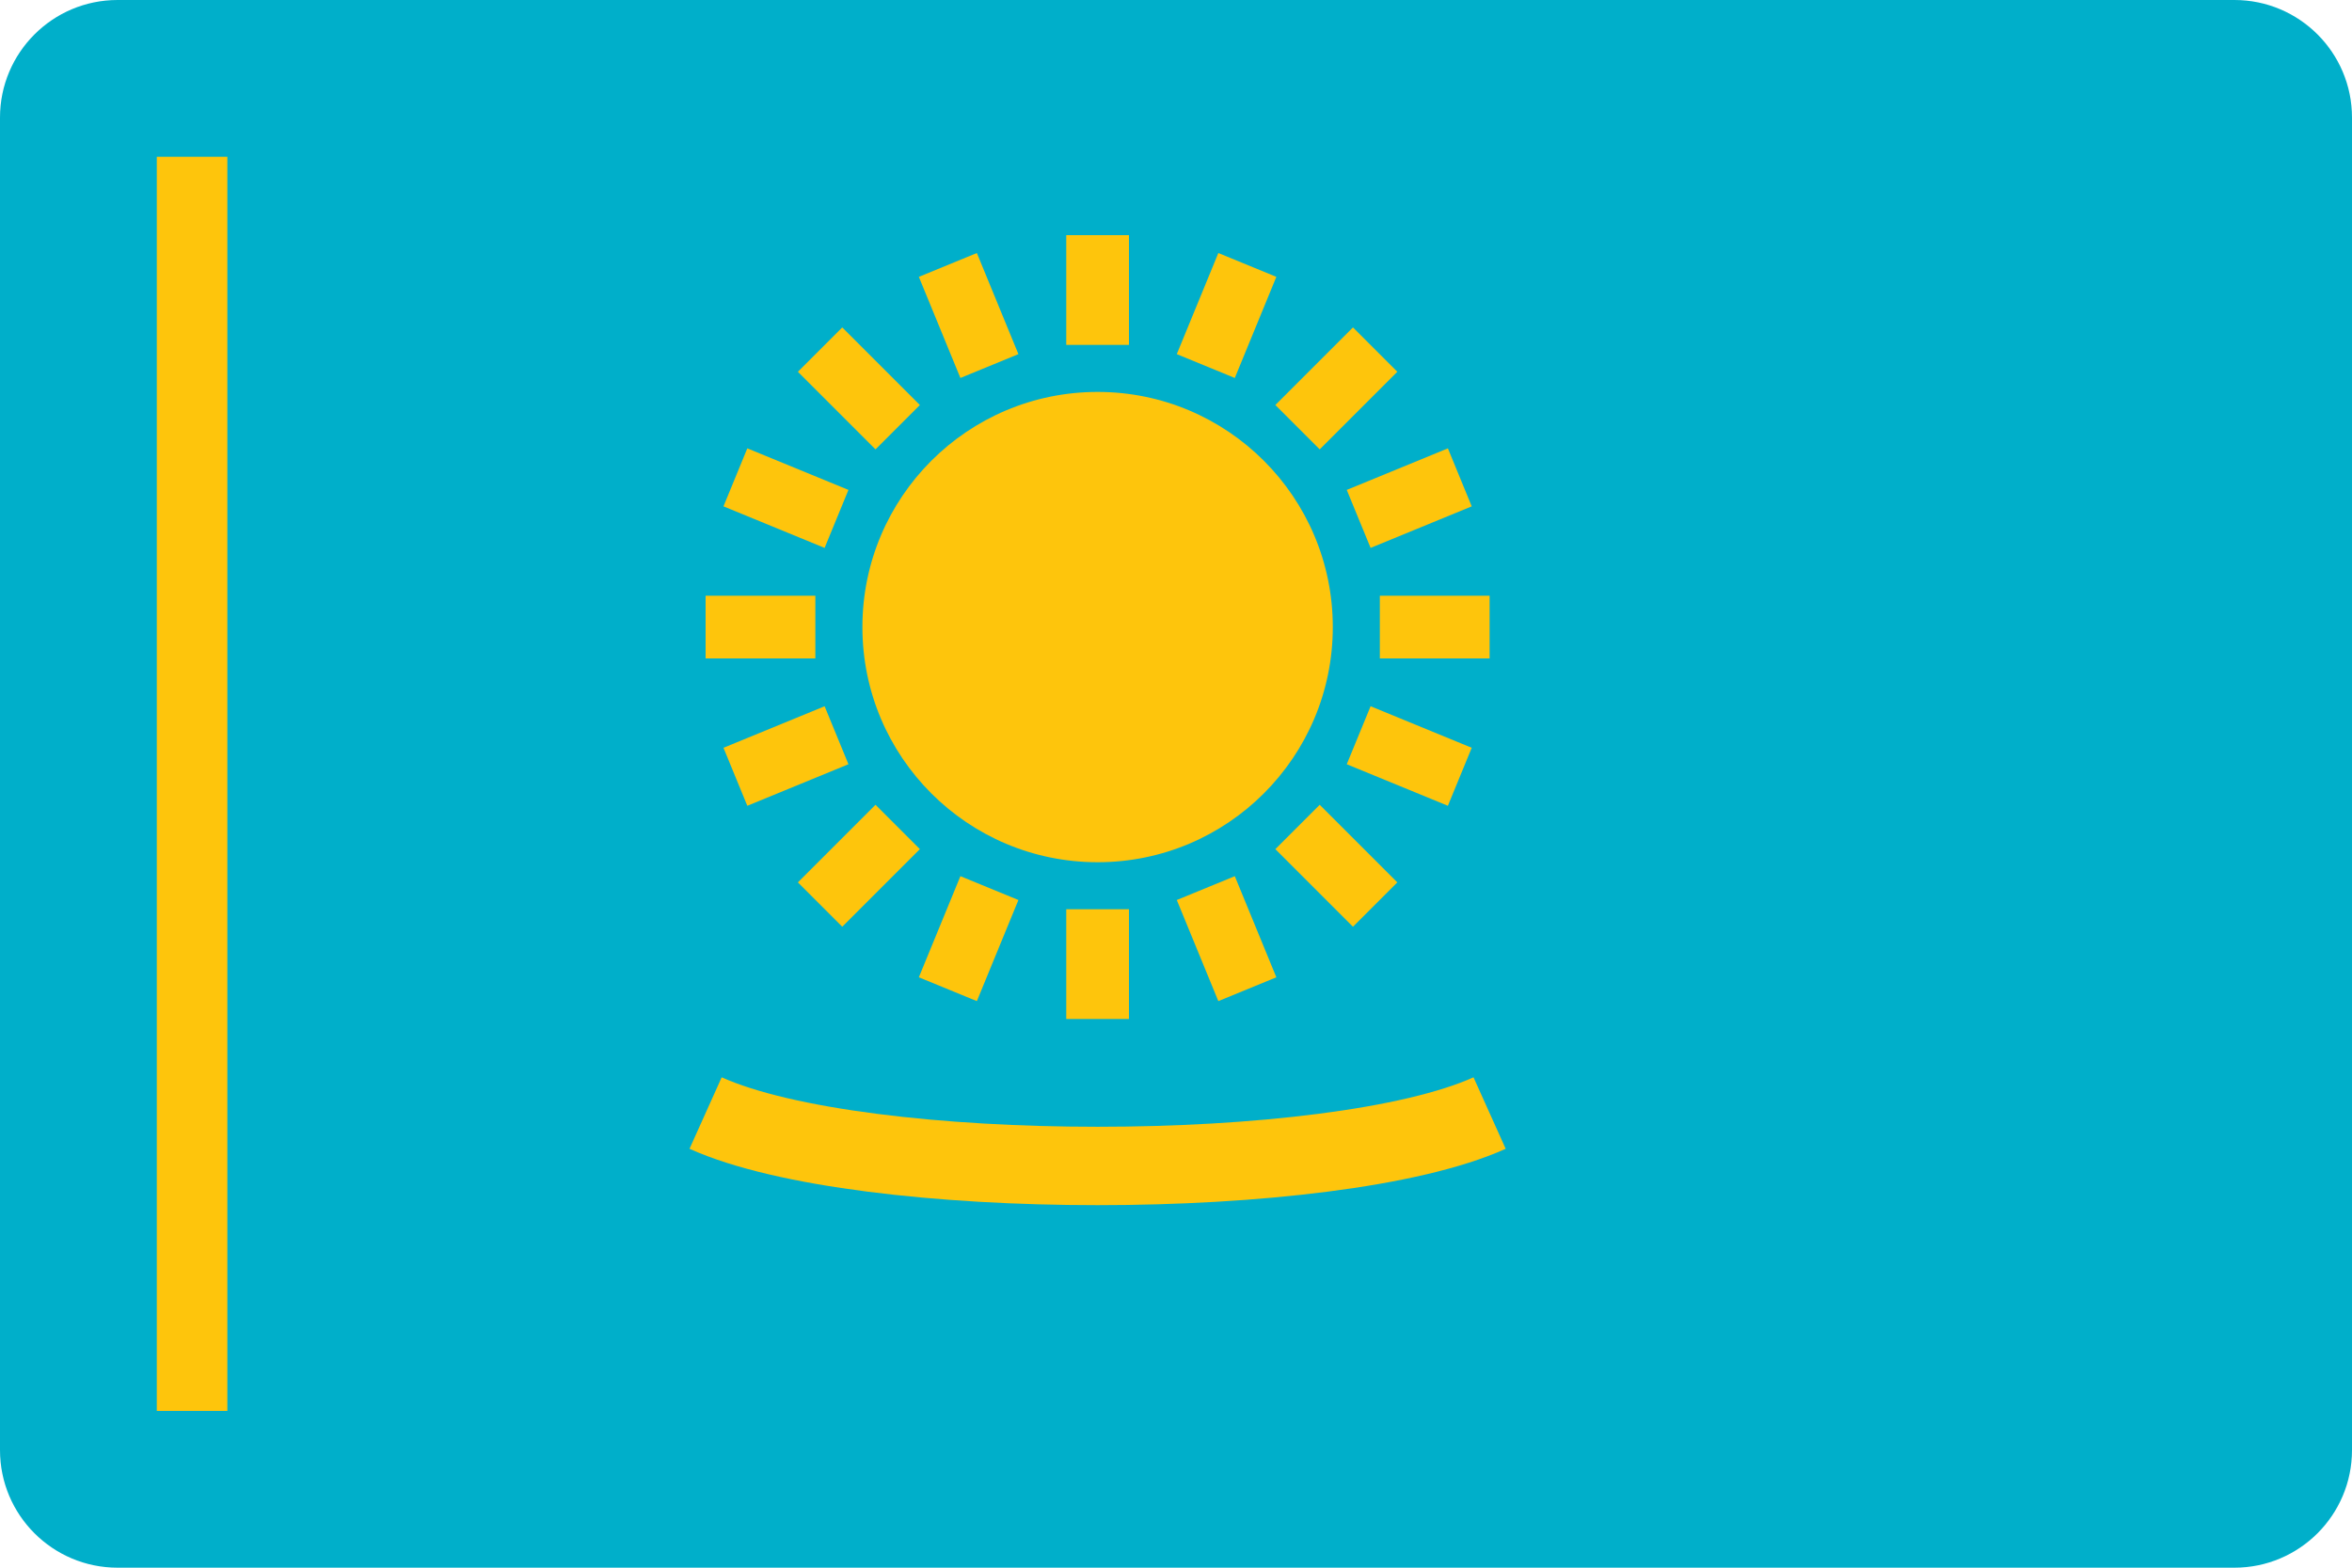
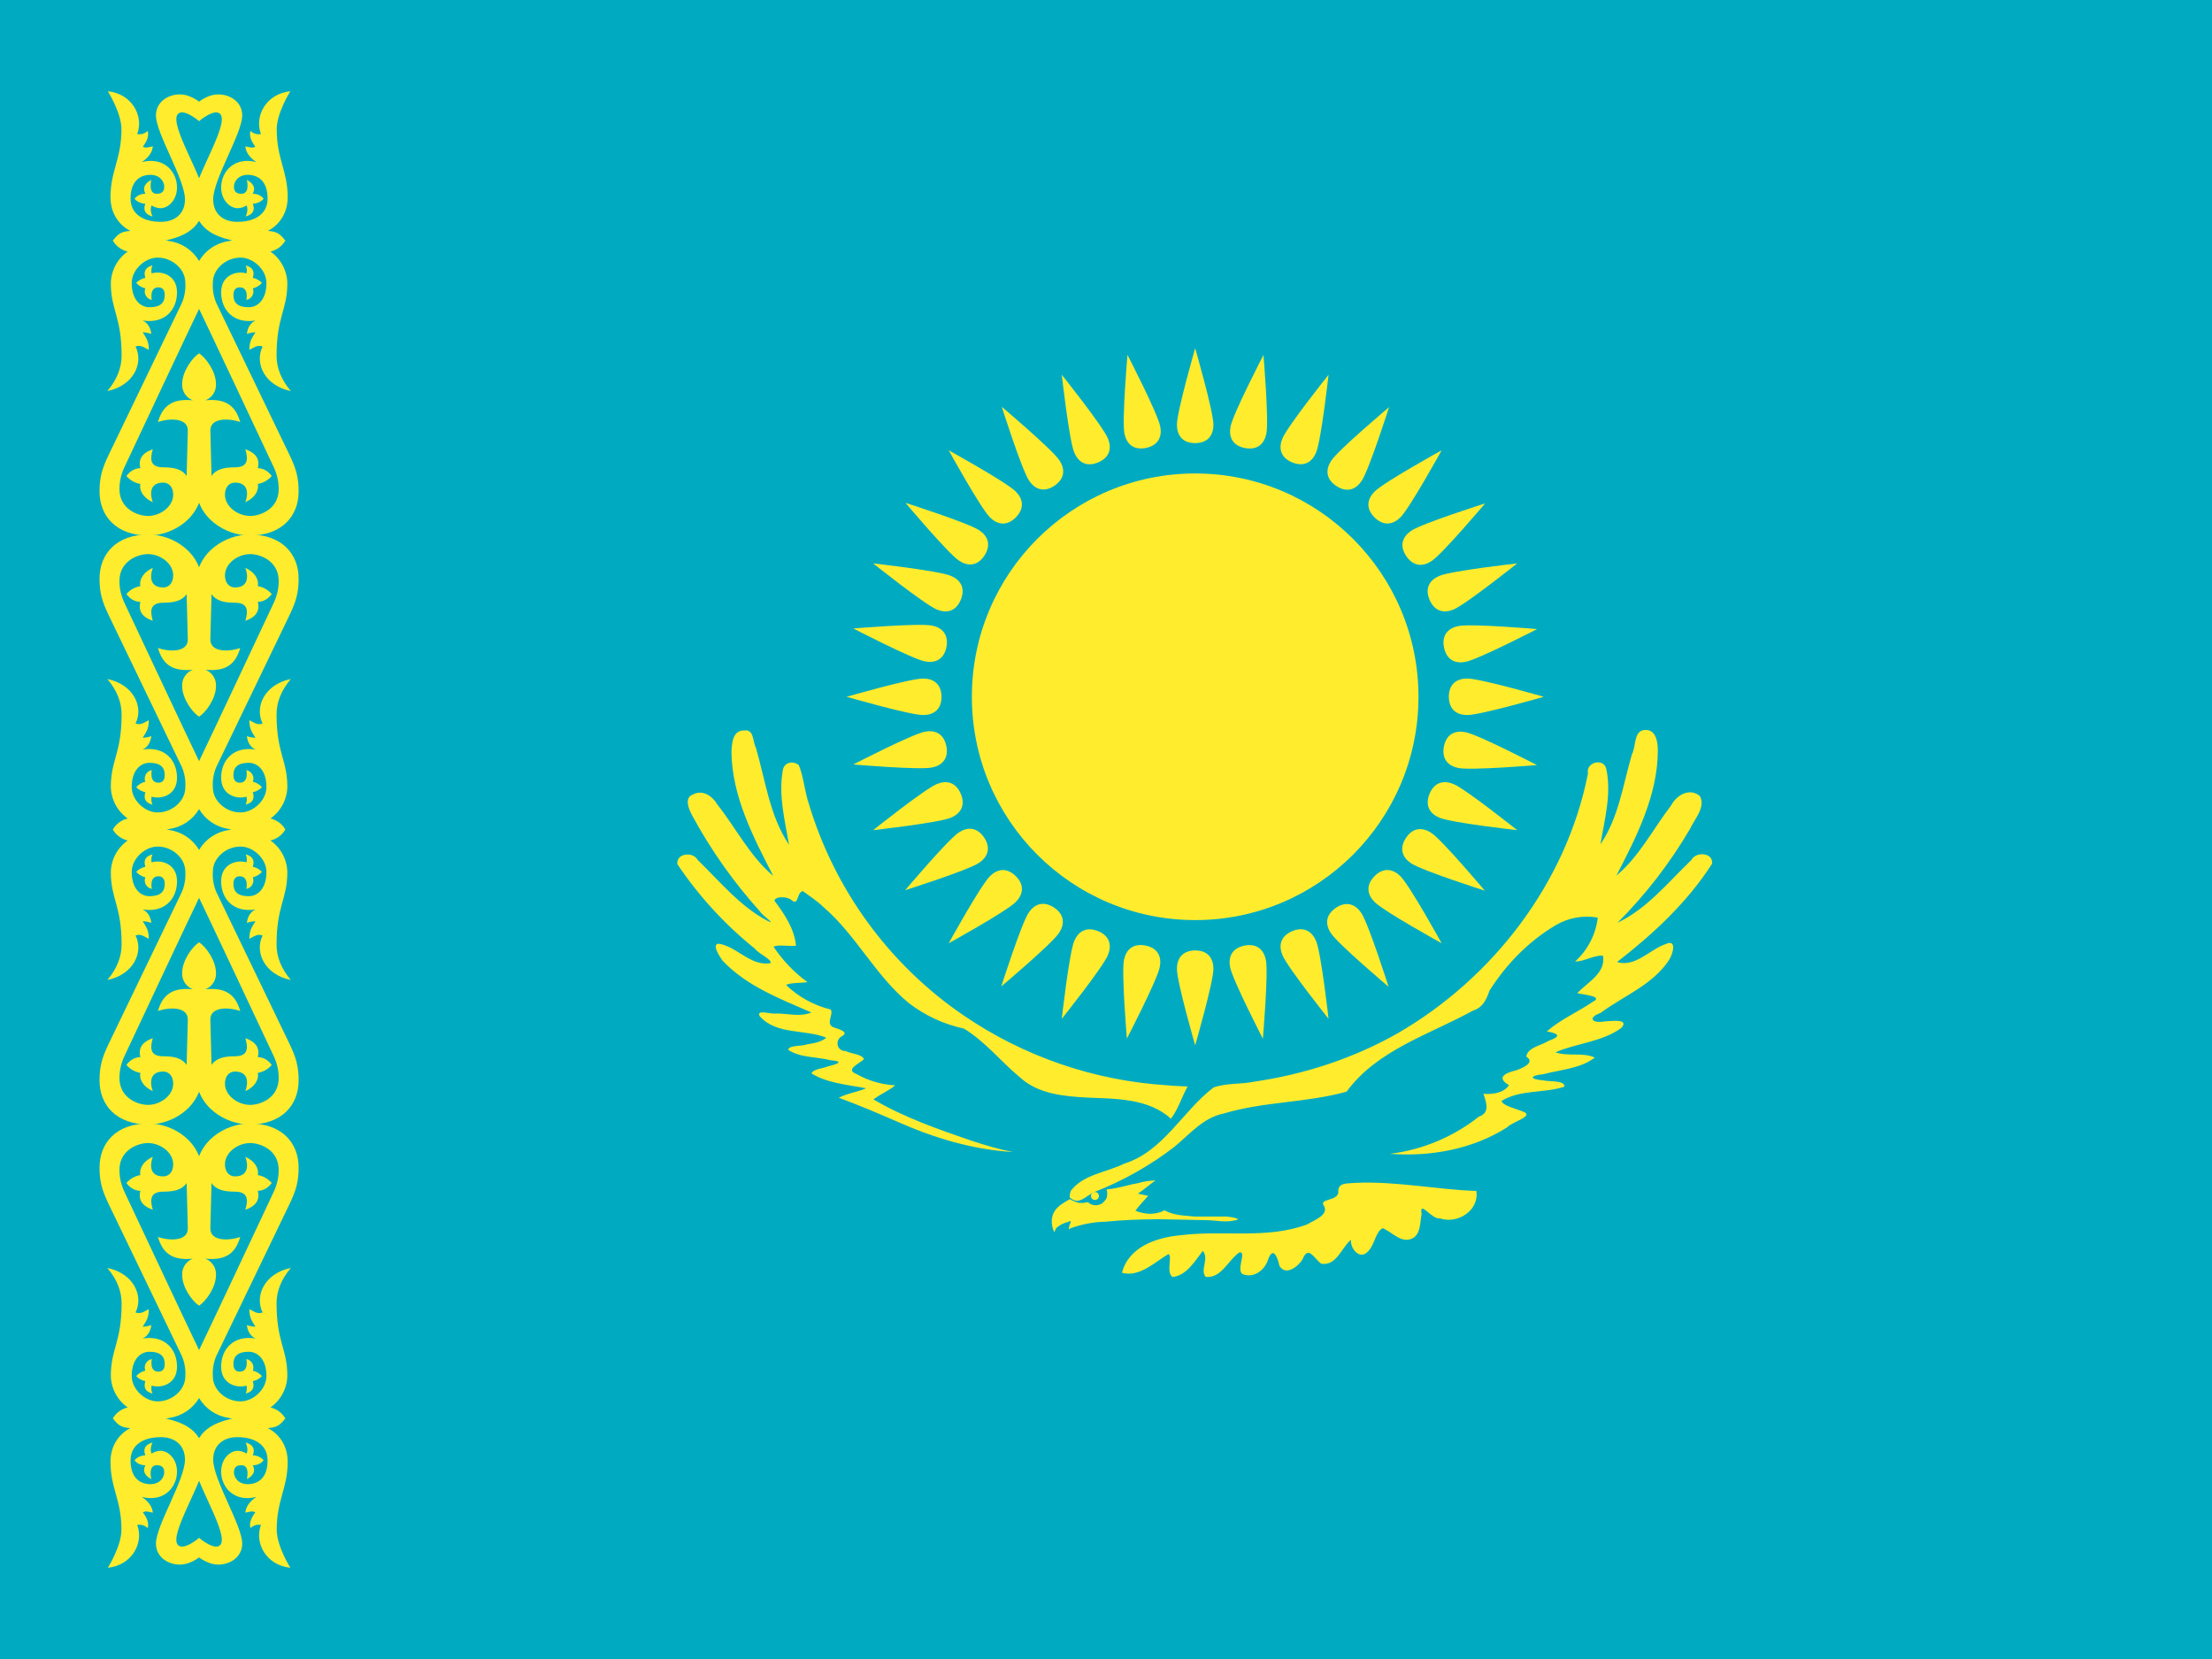
- <svg xmlns="http://www.w3.org/2000/svg" viewBox="0 0 30 20" width="30" height="20" role="img">
-   <clipPath id="c">
-     <rect width="30" height="20" rx="1.5" />
-   </clipPath>
-   <g clip-path="url(#c)">
-     <rect x="0" y="0" width="30" height="20" fill="#00afca" />
-     <circle cx="14" cy="8" r="3" fill="#fec50c" />
-     <line x1="17.60" y1="8.00" x2="19.00" y2="8.00" stroke="#fec50c" stroke-width=".8" />
-     <line x1="17.33" y1="9.38" x2="18.62" y2="9.91" stroke="#fec50c" stroke-width=".8" />
-     <line x1="16.55" y1="10.55" x2="17.54" y2="11.54" stroke="#fec50c" stroke-width=".8" />
-     <line x1="15.38" y1="11.33" x2="15.91" y2="12.62" stroke="#fec50c" stroke-width=".8" />
-     <line x1="14.00" y1="11.60" x2="14.00" y2="13.00" stroke="#fec50c" stroke-width=".8" />
-     <line x1="12.62" y1="11.33" x2="12.09" y2="12.62" stroke="#fec50c" stroke-width=".8" />
-     <line x1="11.45" y1="10.55" x2="10.46" y2="11.54" stroke="#fec50c" stroke-width=".8" />
-     <line x1="10.67" y1="9.38" x2="9.38" y2="9.91" stroke="#fec50c" stroke-width=".8" />
-     <line x1="10.40" y1="8.00" x2="9.00" y2="8.00" stroke="#fec50c" stroke-width=".8" />
-     <line x1="10.67" y1="6.62" x2="9.38" y2="6.09" stroke="#fec50c" stroke-width=".8" />
-     <line x1="11.45" y1="5.45" x2="10.46" y2="4.46" stroke="#fec50c" stroke-width=".8" />
-     <line x1="12.62" y1="4.67" x2="12.09" y2="3.38" stroke="#fec50c" stroke-width=".8" />
-     <line x1="14.00" y1="4.40" x2="14.00" y2="3.00" stroke="#fec50c" stroke-width=".8" />
-     <line x1="15.38" y1="4.67" x2="15.91" y2="3.38" stroke="#fec50c" stroke-width=".8" />
-     <line x1="16.55" y1="5.45" x2="17.54" y2="4.46" stroke="#fec50c" stroke-width=".8" />
-     <line x1="17.33" y1="6.62" x2="18.62" y2="6.09" stroke="#fec50c" stroke-width=".8" />
-     <path d="M9,14.2c2,.9 8,.9 10,0" stroke="#fec50c" stroke-width="1" fill="none" />
-     <rect x="2" y="2" width="0.9" height="16" fill="#fec50c" />
+ <svg xmlns="http://www.w3.org/2000/svg" xmlns:xlink="http://www.w3.org/1999/xlink" id="flag-icons-kz" viewBox="0 0 640 480">
+   <path fill="#00abc2" d="M0 0h640v480H0z" />
+   <g fill="#ffec2d">
+     <g transform="matrix(.48 0 0 .48 345.8 201.6)">
+       <circle r="134.6" />
+       <g id="kz-c">
+         <g id="kz-b">
+           <path id="kz-a" d="M0-152.9c8-.1 11-5.1 11-11.1 0-8-11-46.1-11-46.1S-11-172-11-164c0 6 3 11.1 11 11.1" />
+           <use xlink:href="#kz-a" width="100%" height="100%" transform="rotate(90)" />
+           <use xlink:href="#kz-a" width="100%" height="100%" transform="scale(-1)" />
+           <use xlink:href="#kz-a" width="100%" height="100%" transform="rotate(-90)" />
+         </g>
+         <use xlink:href="#kz-b" width="100%" height="100%" transform="rotate(22.5)" />
+         <use xlink:href="#kz-b" width="100%" height="100%" transform="rotate(45)" />
+         <use xlink:href="#kz-b" width="100%" height="100%" transform="rotate(67.5)" />
+       </g>
+       <use xlink:href="#kz-c" width="100%" height="100%" transform="rotate(11.3)" />
+     </g>
+     <g transform="translate(-172.8)scale(.48)">
+       <path d="M1075.8 655c-3.5 6.3-5.6 13.6-10 19.3-13.6-12.3-33.2-12-50.4-12.7-14.2-.8-29.6-2.1-40.6-12.2-11.5-9.5-21-21.7-33.8-29.4a83.2 83.2 0 0 1-33.1-15.3c-20.2-16.5-31.8-41-51.6-58-3.7-3.6-8.2-6.5-12.4-9.6-4 1-2.2 9.6-7.1 5.2-2.7-2-9.4-2.1-10 .6 6 8 12.1 17 13 27.2-4.2.4-11.5-.9-13.5.6a84.3 84.3 0 0 0 20.4 21.3c-3.8.6-11.3.3-12.8 1.8a59 59 0 0 0 26.8 14.7c2 2.8-3.1 8.2 1.3 10.6 2.5 1 10.9 2.8 5.1 5.7-4 2.6-2.5 8.9 2.6 8.7 3.2 1.7 10.4 2 11 5-2.9 2.8-11.7 6.2-4.2 9a52 52 0 0 0 23.1 6.7c-4 3.4-9 5.3-13.1 8.5 18.5 10.9 39 18 59.4 25 8 2.6 16.3 5.1 24.7 6.7-24.4-1.4-48-8.6-70.2-18.5-11.5-5-23-9.9-34.8-14.2 5.1-2.7 11.1-3.4 16.5-5.7-11.2-2.2-23.3-3-33-9 1.4-2.8 7-2.9 10.2-4.3 6-1.4 9.6-3 1.3-3.6-8.4-2.3-18-1.3-25.5-6.3.5-3 8.3-2 11.4-3.3 4-.7 8.4-1.3 11.6-4-13-5.3-30-1.5-40.2-13-2.3-4.4 7.3-.9 10-1.6 7 0 14.5 2.2 21.2-.6-19-8.3-39.3-16-53.7-31.4-1.6-2.5-6.4-9.3-2.5-10.1 11.2 1.5 19.3 13.7 31.4 11.8 1.6-2.1-7-5.6-9.2-8.7a229.4 229.4 0 0 1-46.8-51c-.8-6.7 9.5-7.7 12.2-2.6 13.4 13 25.5 28 42.2 36.8 6 2.9-3.4-3.4-4.6-5.7a298.7 298.7 0 0 1-40.9-57.9c-2-3.8-5.1-10.7.7-12.7 5.7-2.9 11.5 1 14.4 6 11.3 14.3 19.7 31.3 33.8 43.2-12-23.3-24.9-48-25.2-74.8.3-5.2.6-13 7.7-12.9 6-.9 5 6.7 7 10.3 5.8 19.8 8.3 41.2 20 58.6-2.5-14.6-6.4-29.7-3.8-44.6.6-5 6-6.4 9.7-3.4 2.9 7 3.5 15.9 6.1 23.5a237 237 0 0 0 93 127.2 244.7 244.7 0 0 0 123.3 42.3c4 .4 8 .5 11.9.7m136.4 91.1c-7.2 4.4-12.8-3.4-18.8-5.7-4.4 2.4-4.8 10.2-8.8 14-4.8 5.5-10.8-1.6-10.3-7-5.8 4.9-8.7 16-18 14.4-4.5-3.6-7.8-11.2-11.2-2.5-2.7 4.2-10 10.2-13.9 3.8-1.2-5.6-4-12.2-7-3.3-2.2 6.4-9 11-15.4 8.2-3.6-2.9 2.8-13.7-1.7-13-6.8 4.6-10.8 15.7-20.3 14.8-3.7-4 2.3-11.1-1.8-15.7-4.7 6.1-10 15.1-18.3 15.7-4-3.2.2-12.5-2.4-13.8-8.4 5-17.4 14.1-28 11.3 4.1-16 21.5-21.5 36-22.7 25.1-3.1 51.5 2.6 75.7-6.5 3.9-2.4 13.3-5.7 10-11.2-3-4.4 7.7-2.7 8.7-7.8-.6-6.4 5-5.5 10.4-6 24.4-1.1 48.5 4 72.8 4.9 1.8 11.8-11.3 20.1-22 16.5-5 .8-12.5-11.6-11-2.6-1 4.8-.4 11-4.7 14.2m-207.4-24.2c5.6 5.1 9.6-1 14.9-3.3a197 197 0 0 0 48.3-27.3c9.2-7.6 17.2-17.5 29.6-20 24.2-7.3 49.9-6.4 74.1-13.2 18.5-25.2 49.8-34.3 76.1-48.8 5.9-1.8 8.2-6.7 10-12 10-15.9 23.7-29.9 39.9-39.5a37.2 37.2 0 0 1 25.4-4.6 42.4 42.4 0 0 1-13.7 26.5c5.9-.1 11-3.8 16.8-3.6 2 10.6-9.4 16.1-15.5 22.7 3.4.8 16.4 1.8 9.3 5.2-9 6.2-19.3 10.5-27.6 17.8 7.7 1.4 8.6 3 .8 5.8-4.3 2.8-12.4 3.8-13.2 9.4 5.8 3.6-2.6 7-5.9 8.2-6.2 1.5-12.8 4.2-4.5 9-3.1 4.7-9.9 5.7-15.4 5.2 1.7 5.4 4.1 11.4-2.8 13.8a107.7 107.7 0 0 1-53.6 22.4c24.5 1.8 49.8-2.7 70.7-16 2.8-3.3 17.3-6.9 9.2-9.6-3.8-1.6-12-3.4-12.6-6.3 11.4-7 25.7-4.5 37.9-8.6.3-4-9.3-2.9-12.9-3.8-8.5-.7-8-2.9.2-3.7 10.4-2.8 22.2-3.3 31-10-7.1-3.4-16.1-.5-23.7-3.2 12.9-5.6 28.1-6.2 39.7-14.7 5.3-5.9-6.8-4-10.3-3.9-7.1 1.3-10.4-2.2-2.3-5.1 13.9-10.3 31.4-16.9 41.2-31.7 2.3-3.3 5.4-13.3-2-9.8-9.6 3.3-18.1 14.1-29.2 10.8 21.8-16.9 42.4-36 57.3-59.3.8-6.8-9.8-7.5-12.5-2.2-14 13.4-26.6 29.3-44.5 37.8a280.6 280.6 0 0 0 43.6-56.4c2.7-6 9.8-13.3 6-20-6.3-5.2-14.1-.4-17.3 5.7-10.9 14.2-19.1 30.7-33 42.3 12.1-23.3 24.8-48.2 25-75 0-5.6-1-13.8-8.6-12.7-6 1-4.5 10-7 14.5-5.4 18.4-8 38.3-19 54.3 2.5-14.9 6.8-30.5 3.5-45.5-1.6-6.8-12.5-3.9-11 2.8-13 65.9-57.3 123.5-115 156.8-26.5 15-56 24.6-86.2 29-8 1.7-16.8.7-24.5 3.5-18.8 14.3-30.1 38.4-53.8 45.9-10.7 5.3-24.5 6.4-32.1 16.2a8.6 8.6 0 0 0-.8 4.2m51.7-10.3c-3.6.2-7.1.6-10.6 1.7-4.7.7-9.2 2.3-13.8 3l-1.9.4-3.1.3a10.9 10.9 0 0 1 0 5.1 6 6 0 0 1-1.4 2c-.6.8-1.3 1.4-2.2 1.8a7 7 0 0 1-2.6.7c-.9 0-1.8 0-2.7-.4-.9-.3-1.7-.8-2.5-1.5l-2.8.5h-2.6l-2.8-1a16.1 16.1 0 0 1-2.6-1.3c-3.4 2-7.2 3.9-9.3 7.4a11 11 0 0 0-1.6 5.3c-.2 2.4.4 4.8 1.4 7 .4.6.7-2.3 1.8-2.7 1.9-1.6 4.3-2.7 6.7-3.3 2-1 1.7 0 .9 1.6-.2.9-1.3 4 .2 2.4a65 65 0 0 1 21.6-4.1c10.6-1.1 21.2-1.4 31.8-1.5l30 .6c4.8.2 9.6 1.2 14.3.4 1.1-.3 2.9-.3 3.6-1-2.2-1.2-4.7-1.3-7-1.6h-19.1c-5.3-.5-10.8-.6-15.8-2.6-1.4-.5-2.6-1.8-3.9-.4a24 24 0 0 1-5.9 1.3c-3.5.2-7-.5-10.2-1.8 2.3-3.2 5.1-6 7.7-9l-6.2-1.3c3.7-2.5 7-5.4 10.6-8" />
+       <circle cx="1020" cy="720.9" r="2.4" />
+       <circle cx="1019.8" cy="720.5" r="1" stroke="#ffec2d" stroke-width=".4" />
+     </g>
+     <g transform="scale(.48)">
+       <g id="kz-f">
+         <g id="kz-e">
+           <path d="M120 73s-9.6-8.2-12.9-4.1c-5.2 6.5 16.2 39 16.2 50.4 0 18.8-12.6 23.9-28 26.5-10.4 1.8-27.3-.7-27.3-.7 3.2-4.3 5.3-5.6 10.6-5.9-6-3-12-9.8-12-20.3 0-16.1 6.6-22.8 6.6-41C73.2 68 65 55 65 55c14.6 1.5 21.8 15 17.7 25.8a7 7 0 0 0 6.3-1.9c1 3-.6 6.5-2.9 9.5 1.8 1 3.2.4 6-.2-.2 3-2 6.4-6.6 9.5 13.2-3.4 21.2 5.7 21.2 15.3 0 7.3-5 12.5-10 12.5-1.6 0-4-.7-5.3-1.7-1 2-.4 4.7.5 6.7-3.6-1-6-3.2-4.3-7.7-2.8-.2-5-1.2-6.5-3 1.5-2 3.8-3 6.5-3-2-4.2.3-6.5 3.6-8.4 0 0-2.1 8.4 3.2 8.4 2.4 0 4.6-.7 4.6-4.3 0-3.1-2.7-7.4-9-7.1-6.2.3-11.3 4.3-11.3 14.3 0 9.2 7.5 13.8 17.3 14 8.8.4 15.5-4.4 15.5-13.5C111.5 108 94 80.4 94 69.6c0-8.1 7.2-12.7 14.4-12.7 9.2 0 17 9.2 17 9.2l-5.4 6.8z" />
+           <path id="kz-d" d="M122 292.1c0 20.3-18.2 30.7-32.5 30.7-19.2 0-29.5-11.5-29.5-26.6 0-8.5 1.6-13.9 5.5-22l44.2-91.7a27 27 0 0 0 2-12.2c0-8.2-8-14.9-16.3-15-7.6-.3-16 7-16 15.3 0 10.1 5.3 14.6 10.7 14.6 6.6 0 9.2-2.7 9.2-7.4 0-3.2-1.5-4.6-3.8-4.6-5.7 0-4 7.6-4 7.6a5.2 5.2 0 0 1-3.9-7 10.2 10.2 0 0 1-5.5-3.3c1.5-1.5 3.3-2.6 5.5-3-1.3-4.4.5-6.5 4.3-7.5a7.6 7.6 0 0 0-.5 4.8c6-1.8 15.3 1 15.3 11.4s-7.2 19.1-20.7 17c3.2 1.5 4.8 4.6 5.2 8.1-2.5-1-5.2-1-5.2-1 1.6 2.7 3.8 5 3.7 10.6-2.5-1.2-4.9-3.3-8-2 5 10-1.2 23.6-17 26.8 5.8-6.8 8.6-14 8.6-21.3 0-23.5-6.5-27.4-6.5-43.8a24 24 0 0 1 10.5-19.2v.3A14 14 0 0 1 68 145a62 62 0 0 1 34 .3 25 25 0 0 1 18 12 36 36 0 0 1 0 28.9c-6.3 13-35.7 75.6-44.9 95.2-2 4.2-3.1 8.6-3.1 13.4 0 12 11 16.2 17.2 16.2 7.5 0 15.2-5.7 15.2-12.8 0-4.5-2.5-7.3-6-7.3-8.5 0-8 7.2-6.3 11.8-5.3-2.4-8.3-6.6-7.5-11a14 14 0 0 1-8.4-4.8c2-2.6 4.6-4.6 8.4-4.7-1.7-6.9 3-9.8 7.5-11.4-1.4 5-2.4 10.9 6.3 10.9 6.3 0 11.2 1 14.1 5.2l.7-27c.4-8.1-10.8-8-18-5.5 2.7-9.3 8.2-14.4 21-13.1a10 10 0 0 1-6.4-9.8c0-7.6 6.2-16 10.2-18.5l2 79z" />
+           <use xlink:href="#kz-d" width="100%" height="100%" transform="matrix(1 0 0 -1 0 645)" />
+         </g>
+         <use xlink:href="#kz-e" width="100%" height="100%" transform="matrix(-1 0 0 1 240 0)" />
+       </g>
+       <use xlink:href="#kz-f" width="100%" height="100%" transform="matrix(1 0 0 -1 0 1000)" />
+     </g>
  </g>
</svg>
